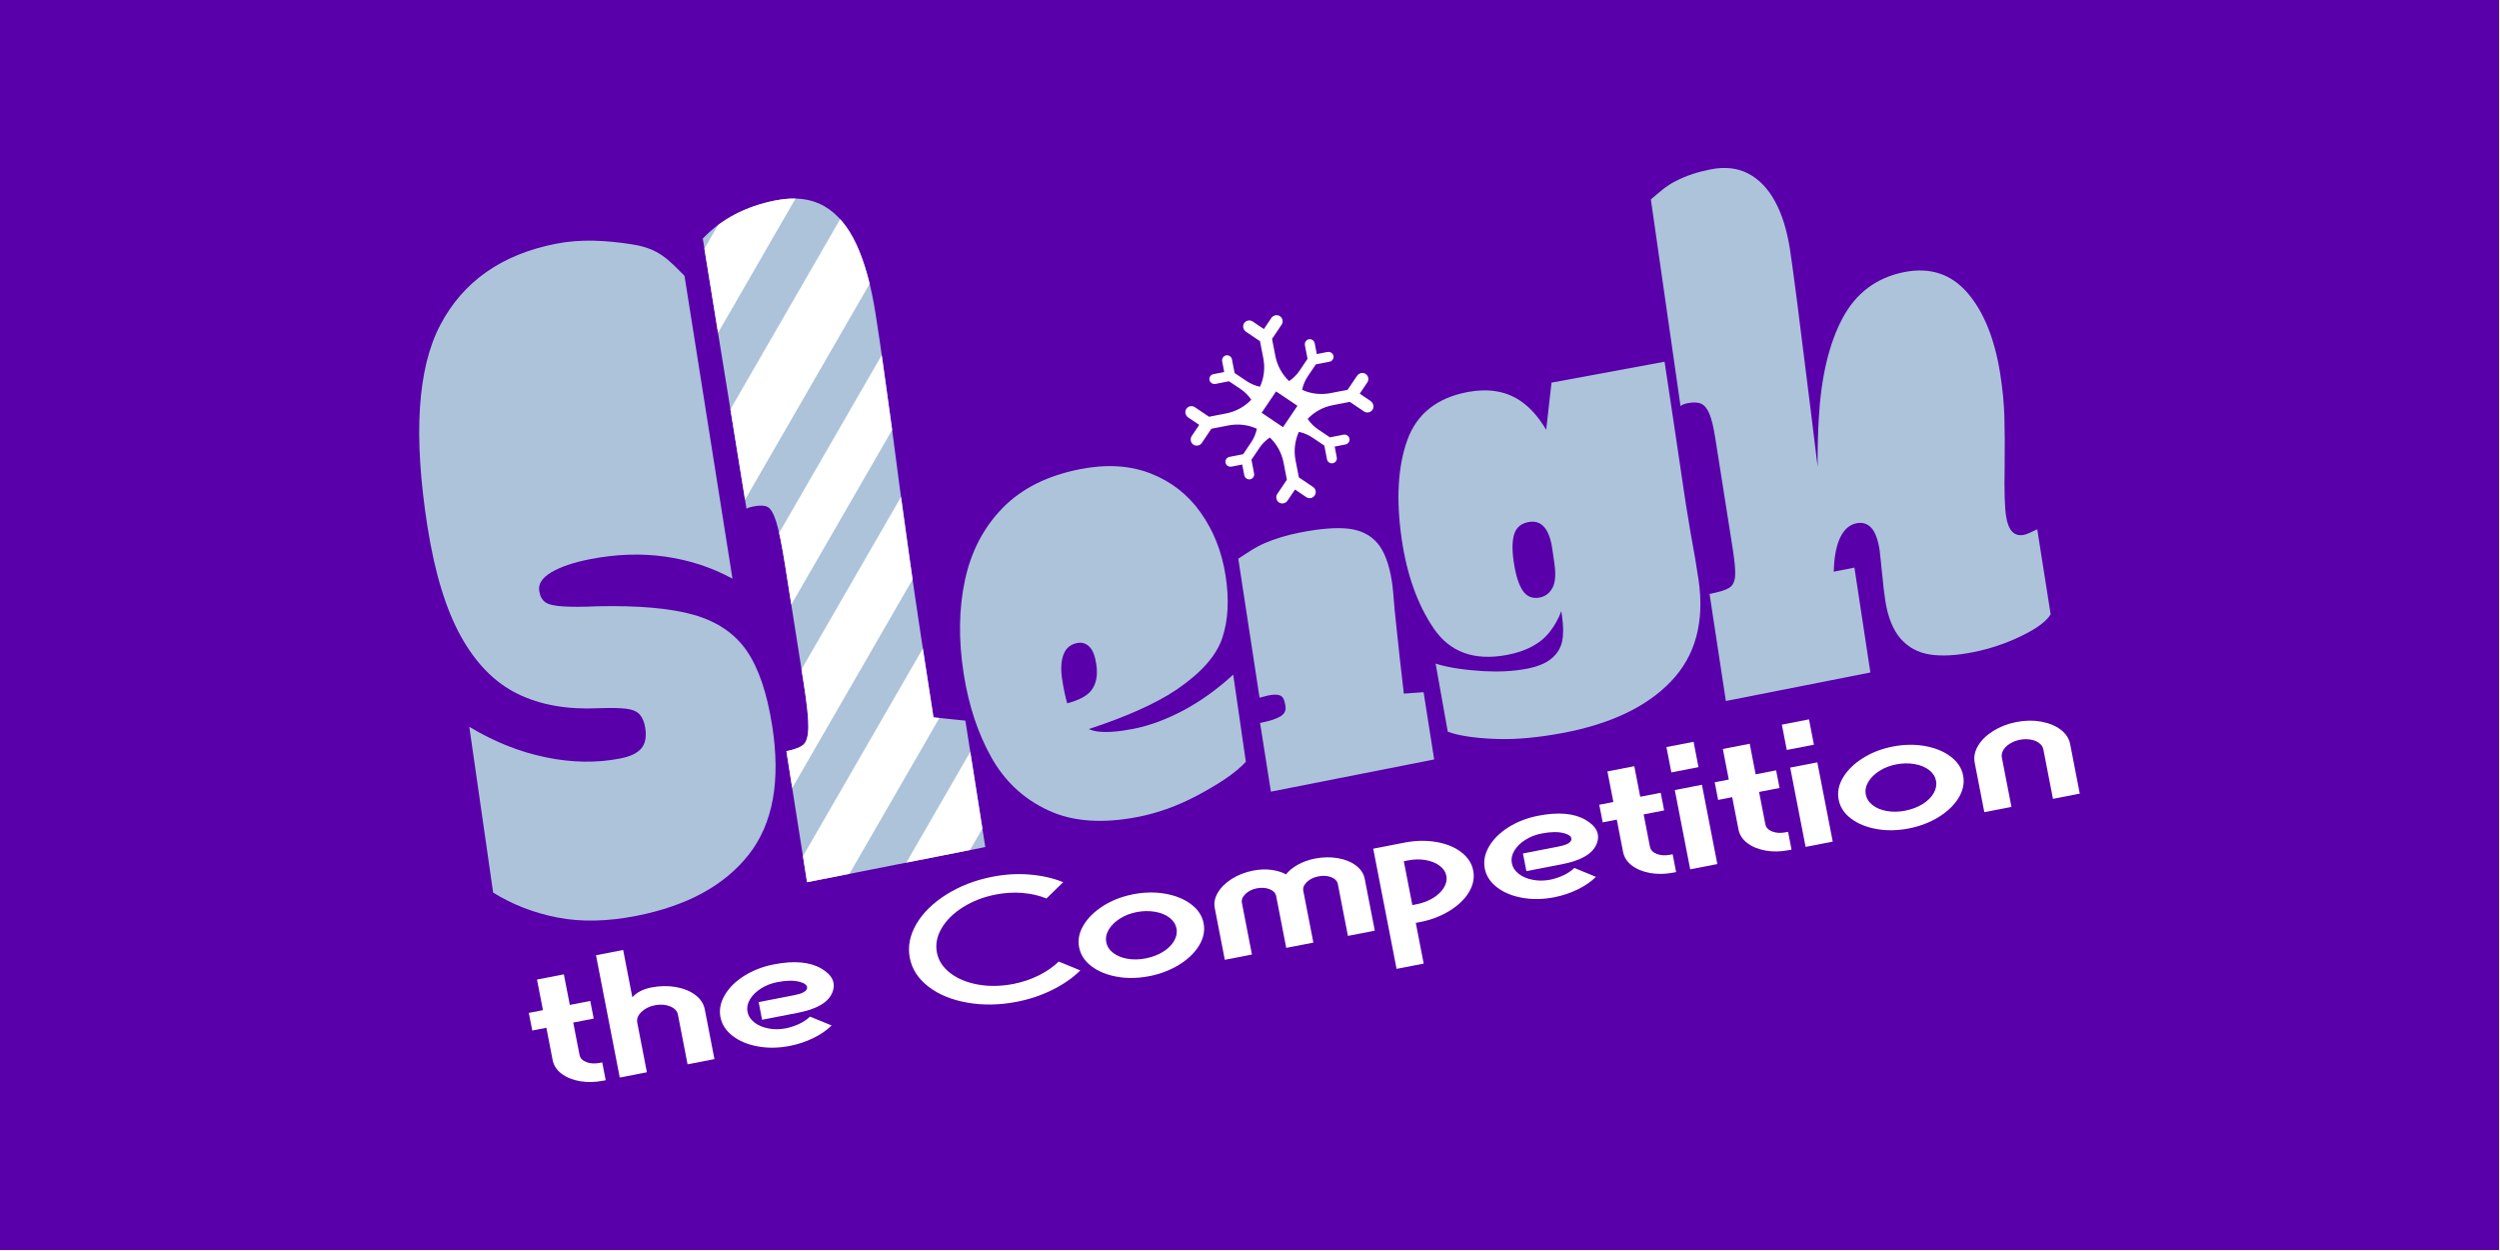
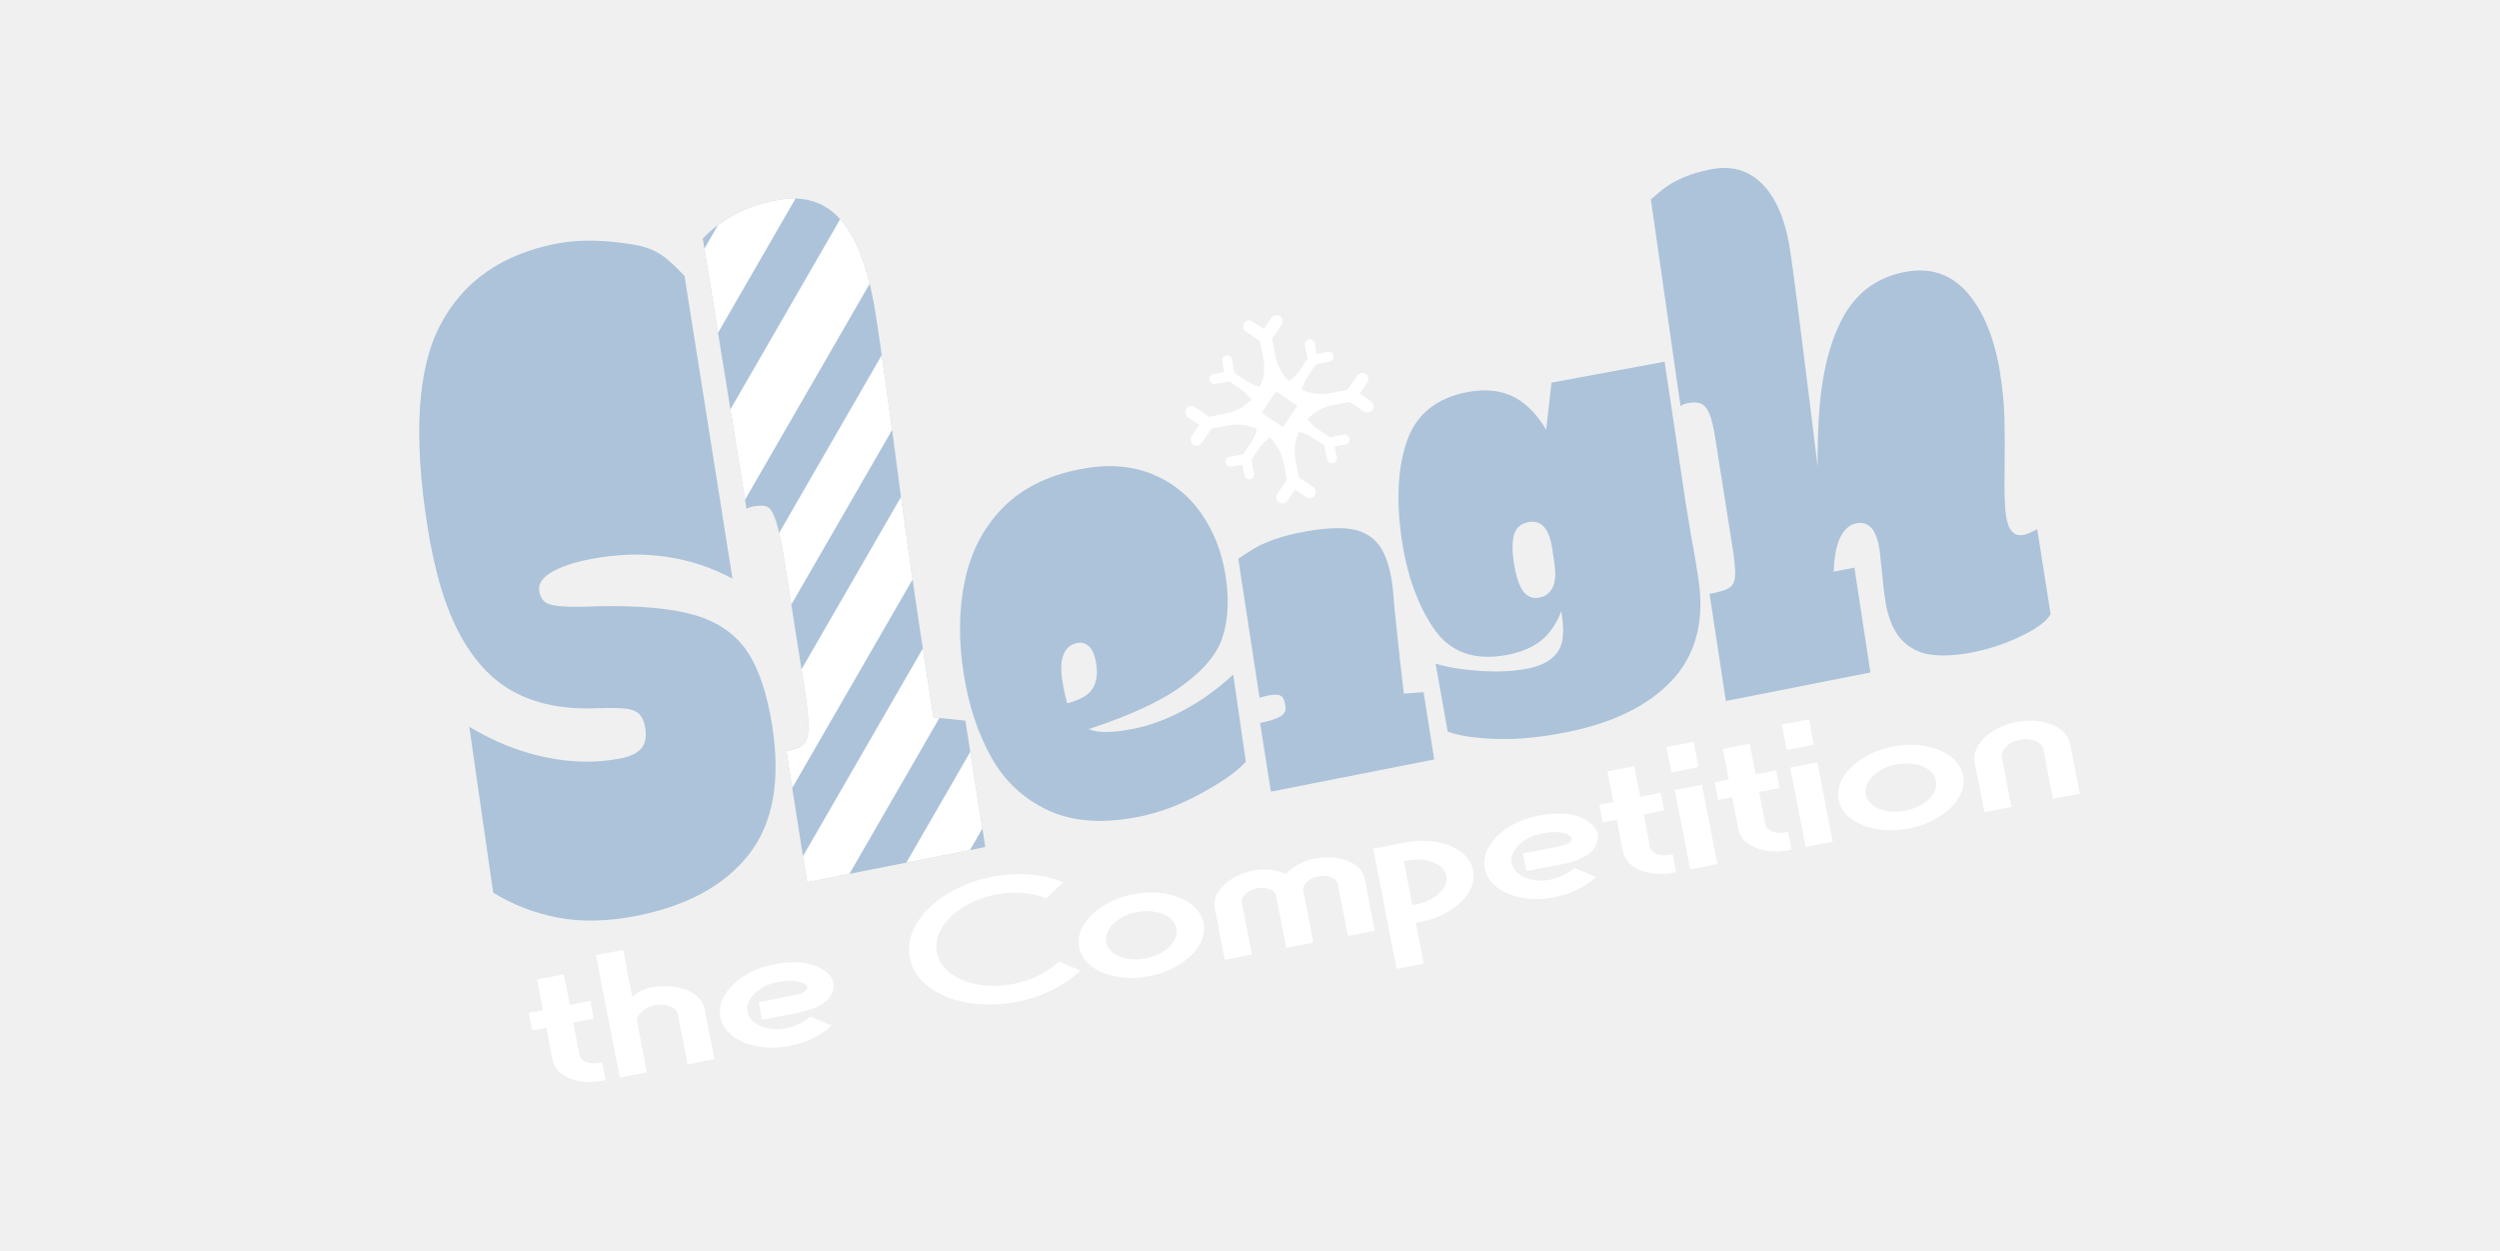
- <svg xmlns="http://www.w3.org/2000/svg" viewBox="0 0 1133.86 566.93">
+ <svg xmlns="http://www.w3.org/2000/svg" id="Layer_1" version="1.1" viewBox="0 0 1133.86 566.93">
  <defs>
    <style>
-       .cls-1 {
+       .st0 {
        fill: #acc3da;
      }

-       .cls-2 {
+       .st1 {
        fill: #fff;
      }

-       .cls-3 {
+       .st2 {
        fill: none;
      }

-       .cls-4 {
-         fill: #5900ab;
-       }
- 
-       .cls-5 {
+       .st3 {
        clip-path: url(#clippath);
      }
    </style>
    <clipPath id="clippath">
-       <path class="cls-3" d="M364.63,337.63c1.35-1.27,2.07-3.86,2.14-7.76.07-3.9-.61-10.45-2.06-19.66l-8.45-53.58c-1.5-9.48-2.85-16.12-4.05-19.92-1.2-3.79-2.51-6.04-3.92-6.78-1.41-.73-3.62-.8-6.63-.2-1.34.26-2.33.6-2.95,1.01l-19.84-122.54c8.44-8.85,19.45-14.62,33.01-17.3,8.7-1.72,16.05-.86,22.03,2.56,5.98,3.42,10.86,9.23,14.65,17.39,3.79,8.17,6.7,18.68,8.72,31.51,1.23,7.81,2.44,16.07,3.64,24.75,1.2,8.69,2.46,17.79,3.79,27.31,2.14,16.84,4.79,36.39,7.95,58.64,3.16,22.25,6.79,46.35,10.88,72.3l14.47,1.47,9.04,57.34-80.87,15.95-9.37-59.44c3.85-.76,6.45-1.77,7.81-3.05Z" />
+       <path class="st2" d="M364.63,337.63c1.35-1.27,2.07-3.86,2.14-7.76.07-3.9-.61-10.45-2.06-19.66l-8.45-53.58c-1.5-9.48-2.85-16.12-4.05-19.92-1.2-3.79-2.51-6.04-3.92-6.78-1.41-.73-3.62-.8-6.63-.2-1.34.26-2.33.6-2.95,1.01l-19.84-122.54c8.44-8.85,19.45-14.62,33.01-17.3,8.7-1.72,16.05-.86,22.03,2.56,5.98,3.42,10.86,9.23,14.65,17.39,3.79,8.17,6.7,18.68,8.72,31.51,1.23,7.81,2.44,16.07,3.64,24.75,1.2,8.69,2.46,17.79,3.79,27.31,2.14,16.84,4.79,36.39,7.95,58.64s6.79,46.35,10.88,72.3l14.47,1.47,9.04,57.34-80.87,15.95-9.37-59.44c3.85-.76,6.45-1.77,7.81-3.05h0Z" />
    </clipPath>
  </defs>
-   <g id="Layer_3" data-name="Layer 3">
-     <rect class="cls-4" width="1133.86" height="566.93" />
-   </g>
-   <g id="Layer_1" data-name="Layer 1">
+   <g id="Layer_11" data-name="Layer_1">
    <g>
-       <path class="cls-1" d="M252.98,416.15c-10.69-2.09-20.44-5.86-29.23-11.32l-10.82-75.2c11.25,6.77,22.81,11.39,34.68,13.84,11.87,2.46,23.16,2.63,33.87.52,4.52-.89,7.69-2.41,9.51-4.57,1.82-2.16,2.41-5.27,1.76-9.34-.41-2.61-1.25-4.62-2.5-6.03-1.26-1.4-3.3-2.27-6.11-2.62-2.82-.34-6.97-.42-12.47-.24-14.22.71-26.47-1.45-36.75-6.47-10.29-5.01-18.86-13.66-25.71-25.95-6.86-12.28-11.94-28.9-15.24-49.83-6.51-41.28-4.59-71.78,5.77-91.51,10.35-19.73,27.84-32.02,52.45-36.87,11.38-2.24,22.88-1.59,34.88.31,11.92,1.89,16.22,6.9,23.51,14.25l21.76,137.34c-9.26-5.07-19.36-8.39-30.32-9.98-10.96-1.58-22.46-1.19-34.51,1.18-7.37,1.45-13.14,3.42-17.33,5.89-4.19,2.47-6.03,5.31-5.52,8.5.37,2.33,1.28,4.02,2.74,5.08,1.46,1.06,4.28,1.7,8.46,1.93,4.18.23,9.26.19,15.26-.09,18.75-.4,33.37.91,43.87,3.94,10.49,3.04,18.42,8.44,23.79,16.22,5.37,7.78,9.22,19.09,11.56,33.91,3.94,25.01.41,44.51-10.58,58.52-11,14.01-27.97,23.27-50.9,27.8-13.23,2.61-25.18,2.86-35.87.78Z" />
-       <path class="cls-1" d="M364.63,337.63c1.35-1.27,2.07-3.86,2.14-7.76.07-3.9-.61-10.45-2.06-19.66l-8.45-53.58c-1.5-9.48-2.85-16.12-4.05-19.92-1.2-3.79-2.51-6.04-3.92-6.78-1.41-.73-3.62-.8-6.63-.2-1.34.26-2.33.6-2.95,1.01l-19.84-122.54c8.44-8.85,19.45-14.62,33.01-17.3,8.7-1.72,16.05-.86,22.03,2.56,5.98,3.42,10.86,9.23,14.65,17.39,3.79,8.17,6.7,18.68,8.72,31.51,1.23,7.81,2.44,16.07,3.64,24.75,1.2,8.69,2.46,17.79,3.79,27.31,2.14,16.84,4.79,36.39,7.95,58.64,3.16,22.25,6.79,46.35,10.88,72.3l14.47,1.47,9.04,57.34-80.87,15.95-9.37-59.44c3.85-.76,6.45-1.77,7.81-3.05Z" />
-       <path class="cls-1" d="M514.46,330.52c-6.69,1.32-12.09,1.76-16.24,1.28-1.56-.19-2.96-.59-4.18-1.14,17.36-5.72,30.64-11.69,39.88-17.94,11.08-7.54,17.96-15.29,20.66-23.36,2.7-8.06,3.19-17.57,1.47-28.44-1.69-10.71-5.43-20.18-11.21-28.36-5.78-8.19-13.36-14.14-22.73-17.81-9.4-3.67-20.11-4.32-32.17-1.94-14.71,2.9-26.42,8.76-35.02,17.57-8.63,8.85-14.33,19.76-17.1,32.77-2.8,12.97-2.97,27.19-.55,42.56,2.27,14.4,6.48,27.04,12.58,37.88,6.1,10.84,14.68,18.81,25.78,23.94,11.07,5.18,24.76,6.12,40.98,2.92,8.87-1.75,17.68-4.95,26.45-9.57,8.77-4.66,17.36-9.99,22.21-15.38l-5.73-39.52c-7.25,6.66-14.77,12.03-22.57,16.2-7.81,4.13-15.32,6.91-22.51,8.33ZM482.51,296.92c1.11-2.89,3.14-4.68,6.17-5.27,2.18-.43,4.02.13,5.56,1.62,1.54,1.5,2.57,4.09,3.15,7.83.79,5.03.06,9.06-2.24,12.03-1.95,2.52-5.58,4.45-10.93,5.84-.85-2.89-1.6-6.42-2.26-10.64-.74-4.66-.55-8.46.55-11.4Z" />
+       <path class="st0" d="M252.98,416.15c-10.69-2.09-20.44-5.86-29.23-11.32l-10.82-75.2c11.25,6.77,22.81,11.39,34.68,13.84,11.87,2.46,23.16,2.63,33.87.52,4.52-.89,7.69-2.41,9.51-4.57s2.41-5.27,1.76-9.34c-.41-2.61-1.25-4.62-2.5-6.03-1.26-1.4-3.3-2.27-6.11-2.62-2.82-.34-6.97-.42-12.47-.24-14.22.71-26.47-1.45-36.75-6.47-10.29-5.01-18.86-13.66-25.71-25.95-6.86-12.28-11.94-28.9-15.24-49.83-6.51-41.28-4.59-71.78,5.77-91.51,10.35-19.73,27.84-32.02,52.45-36.87,11.38-2.24,22.88-1.59,34.88.31,11.92,1.89,16.22,6.9,23.51,14.25l21.76,137.34c-9.26-5.07-19.36-8.39-30.32-9.98-10.96-1.58-22.46-1.19-34.51,1.18-7.37,1.45-13.14,3.42-17.33,5.89s-6.03,5.31-5.52,8.5c.37,2.33,1.28,4.02,2.74,5.08s4.28,1.7,8.46,1.93c4.18.23,9.26.19,15.26-.09,18.75-.4,33.37.91,43.87,3.94,10.49,3.04,18.42,8.44,23.79,16.22s9.22,19.09,11.56,33.91c3.94,25.01.41,44.51-10.58,58.52-11,14.01-27.97,23.27-50.9,27.8-13.23,2.61-25.18,2.86-35.87.78h-.01Z" />
+       <path class="st0" d="M364.63,337.63c1.35-1.27,2.07-3.86,2.14-7.76.07-3.9-.61-10.45-2.06-19.66l-8.45-53.58c-1.5-9.48-2.85-16.12-4.05-19.92-1.2-3.79-2.51-6.04-3.92-6.78-1.41-.73-3.62-.8-6.63-.2-1.34.26-2.33.6-2.95,1.01l-19.84-122.54c8.44-8.85,19.45-14.62,33.01-17.3,8.7-1.72,16.05-.86,22.03,2.56s10.86,9.23,14.65,17.39c3.79,8.17,6.7,18.68,8.72,31.51,1.23,7.81,2.44,16.07,3.64,24.75,1.2,8.69,2.46,17.79,3.79,27.31,2.14,16.84,4.79,36.39,7.95,58.64s6.79,46.35,10.88,72.3l14.47,1.47,9.04,57.34-80.87,15.95-9.37-59.44c3.85-.76,6.45-1.77,7.81-3.05h0Z" />
+       <path class="st0" d="M514.46,330.52c-6.69,1.32-12.09,1.76-16.24,1.28-1.56-.19-2.96-.59-4.18-1.14,17.36-5.72,30.64-11.69,39.88-17.94,11.08-7.54,17.96-15.29,20.66-23.36,2.7-8.06,3.19-17.57,1.47-28.44-1.69-10.71-5.43-20.18-11.21-28.36-5.78-8.19-13.36-14.14-22.73-17.81-9.4-3.67-20.11-4.32-32.17-1.94-14.71,2.9-26.42,8.76-35.02,17.57-8.63,8.85-14.33,19.76-17.1,32.77-2.8,12.97-2.97,27.19-.55,42.56,2.27,14.4,6.48,27.04,12.58,37.88,6.1,10.84,14.68,18.81,25.78,23.94,11.07,5.18,24.76,6.12,40.98,2.92,8.87-1.75,17.68-4.95,26.45-9.57,8.77-4.66,17.36-9.99,22.21-15.38l-5.73-39.52c-7.25,6.66-14.77,12.03-22.57,16.2-7.81,4.13-15.32,6.91-22.51,8.33h0ZM482.51,296.92c1.11-2.89,3.14-4.68,6.17-5.27,2.18-.43,4.02.13,5.56,1.62,1.54,1.5,2.57,4.09,3.15,7.83.79,5.03.06,9.06-2.24,12.03-1.95,2.52-5.58,4.45-10.93,5.84-.85-2.89-1.6-6.42-2.26-10.64-.74-4.66-.55-8.46.55-11.4h0Z" />
      <g>
-         <path class="cls-2" d="M239.95,459.39l27.87-5.42,1.55,8-27.87,5.42-1.56-8ZM255.84,441.91l7.1,36.52c.29,1.48,1.31,2.57,3.08,3.26,1.76.7,3.77.83,6.02.39l1.21-.23,1.57,8.08-1.21.23c-3.7.72-7.22.79-10.54.2-3.33-.59-6.09-1.72-8.3-3.4-2.21-1.68-3.54-3.74-4.02-6.17l-7.1-36.52,12.19-2.37Z" />
-         <path class="cls-2" d="M270.43,433.24l12.31-2.39,4.17,21.47c.88-1.05,2.06-1.96,3.54-2.74,1.48-.78,3.18-1.36,5.11-1.73,3.86-.75,7.56-.81,11.11-.19,3.54.63,6.49,1.83,8.84,3.62,2.35,1.79,3.78,3.98,4.28,6.57l4.37,22.5-12.19,2.37-4.37-22.5c-.33-1.69-1.51-2.95-3.55-3.79-2.04-.83-4.35-1-6.92-.5-2.49.49-4.53,1.5-6.11,3.04-1.58,1.54-2.21,3.16-1.88,4.85l4.37,22.5-12.31,2.39-10.78-55.45Z" />
-         <path class="cls-2" d="M344.19,454.5l16.29-3.17c3.46-.67,5.35-1.67,5.68-3,.33-1.32-.81-2.34-3.41-3.04-2.6-.7-5.95-.65-10.05.15-2.82.55-5.32,1.53-7.51,2.94-2.19,1.41-3.83,3.05-4.93,4.91-1.1,1.86-1.47,3.71-1.11,5.56.37,1.9,1.39,3.51,3.07,4.83,1.67,1.32,3.79,2.24,6.36,2.75,2.56.52,5.25.5,8.07-.05,2.24-.49,4.3-1.19,6.17-2.1,1.87-.91,3.43-1.98,4.7-3.21l9.8,4.02c-2.17,2.17-4.93,4.08-8.28,5.72-3.36,1.64-6.92,2.83-10.7,3.56-5.07.99-9.9,1.06-14.48.23-4.59-.83-8.4-2.42-11.44-4.76-3.04-2.34-4.89-5.18-5.53-8.5-.65-3.33,0-6.66,1.94-10,1.94-3.34,4.88-6.25,8.82-8.74,3.94-2.49,8.45-4.23,13.51-5.22,9.09-1.77,16.22-1.15,21.4,1.84,5.17,3,6.85,6.68,5.03,11.06-1.82,4.38-6.99,7.4-15.52,9.06l-16.29,3.17-1.55-8Z" />
-         <path class="cls-2" d="M463.98,404.99c-3.95-.33-7.97-.09-12.07.7-5.63,1.09-10.62,3.01-14.97,5.75s-7.59,5.93-9.72,9.58c-2.13,3.65-2.83,7.32-2.12,11.02.71,3.64,2.73,6.75,6.07,9.3,3.33,2.56,7.53,4.29,12.59,5.2,5.06.91,10.41.81,16.04-.28,4.1-.8,7.94-2.09,11.52-3.88,3.58-1.79,6.59-3.88,9.05-6.28l9.8,4.02c-3.36,3.34-7.55,6.26-12.57,8.77-5.02,2.51-10.43,4.33-16.22,5.46-7.8,1.52-15.27,1.65-22.4.41-7.13-1.25-13.03-3.66-17.69-7.25-4.66-3.59-7.49-7.94-8.49-13.07-1-5.12,0-10.23,2.97-15.33,2.97-5.1,7.53-9.57,13.67-13.43,6.14-3.85,13.11-6.54,20.91-8.05,5.79-1.13,11.47-1.45,17.03-.97,5.56.48,10.56,1.63,15.01,3.45l-7.58,7.39c-3.27-1.34-6.87-2.17-10.82-2.5Z" />
-         <path class="cls-2" d="M506.81,442.99c-4.63-.83-8.48-2.41-11.57-4.74-3.08-2.33-4.95-5.19-5.61-8.57-.66-3.38,0-6.73,1.99-10.05,1.98-3.32,4.96-6.24,8.94-8.77,3.97-2.53,8.54-4.29,13.69-5.29,5.07-.98,9.94-1.05,14.61-.21,4.67.85,8.55,2.45,11.64,4.81,3.09,2.36,4.96,5.2,5.6,8.53.66,3.38,0,6.73-1.99,10.05-1.99,3.32-4.99,6.23-9.01,8.74s-8.57,4.25-13.63,5.24c-5.15,1-10.04,1.09-14.66.26ZM527.66,431.7c2.27-1.4,3.96-3.04,5.05-4.93,1.09-1.88,1.46-3.78,1.09-5.68-.37-1.9-1.42-3.52-3.14-4.86-1.72-1.34-3.92-2.24-6.6-2.7-2.68-.46-5.46-.42-8.36.15-2.82.55-5.34,1.53-7.57,2.95s-3.91,3.08-5.04,4.97c-1.13,1.89-1.52,3.79-1.15,5.69.38,1.95,1.43,3.59,3.14,4.9,1.71,1.31,3.87,2.19,6.46,2.65,2.59.46,5.34.4,8.23-.16,2.97-.58,5.6-1.57,7.88-2.97Z" />
-         <path class="cls-2" d="M552.6,404.78c1.42-2.36,3.54-4.43,6.37-6.21,2.83-1.78,6.05-3.03,9.67-3.73,2.9-.56,5.63-.67,8.2-.32,2.57.35,4.79,1.03,6.66,2.04,1.27-1.62,3.05-3.07,5.35-4.37,2.29-1.29,4.89-2.22,7.79-2.79,3.62-.7,7.09-.76,10.42-.18,3.33.59,6.07,1.71,8.23,3.37,2.16,1.66,3.47,3.68,3.93,6.06l4.56,23.45-12.19,2.37-4.56-23.45c-.28-1.43-1.28-2.48-2.99-3.16-1.72-.68-3.66-.81-5.83-.39s-3.93,1.28-5.26,2.58c-1.33,1.3-1.87,2.64-1.6,4.01l4.56,23.45-12.31,2.39-4.56-23.45c-.28-1.43-1.28-2.48-2.99-3.16-1.72-.68-3.66-.81-5.83-.39-2.09.41-3.8,1.26-5.14,2.56-1.33,1.3-1.87,2.64-1.6,4.01l4.56,23.45-12.31,2.39-4.56-23.45c-.46-2.38.02-4.74,1.44-7.1Z" />
-         <path class="cls-2" d="M633.66,439.42l-10.59-54.5,12.31-2.39,10.59,54.5-12.31,2.39ZM634.65,411.69l8.08-1.57c2.81-.55,5.3-1.48,7.47-2.81,2.16-1.32,3.8-2.89,4.91-4.7,1.11-1.8,1.49-3.61,1.14-5.4-.35-1.79-1.38-3.32-3.08-4.58-1.71-1.26-3.81-2.11-6.32-2.55-2.51-.45-5.17-.39-7.98.15l-8.21,1.59-1.57-8.08,8.21-1.59c4.99-.97,9.77-1.06,14.35-.28,4.58.78,8.36,2.32,11.35,4.62,2.99,2.3,4.81,5.08,5.44,8.36.64,3.28,0,6.52-1.92,9.75-1.92,3.22-4.86,6.05-8.81,8.49-3.95,2.44-8.42,4.14-13.41,5.11l-8.08,1.57-1.57-8.08Z" />
-         <path class="cls-2" d="M690.98,387.09l16.29-3.17c3.46-.67,5.35-1.67,5.68-3,.33-1.32-.81-2.34-3.41-3.04-2.6-.7-5.95-.65-10.05.15-2.82.55-5.32,1.53-7.5,2.94-2.19,1.41-3.83,3.05-4.93,4.91-1.1,1.86-1.47,3.71-1.11,5.56.37,1.9,1.39,3.51,3.07,4.83,1.67,1.32,3.79,2.24,6.36,2.75,2.56.52,5.25.5,8.07-.05,2.24-.49,4.3-1.19,6.17-2.1,1.87-.91,3.43-1.98,4.7-3.21l9.8,4.02c-2.17,2.17-4.93,4.08-8.28,5.72-3.36,1.64-6.92,2.82-10.7,3.56-5.07.98-9.9,1.06-14.48.23-4.59-.83-8.4-2.42-11.44-4.76-3.04-2.34-4.89-5.17-5.54-8.5-.65-3.33,0-6.66,1.94-10,1.94-3.34,4.88-6.25,8.82-8.74,3.94-2.49,8.44-4.23,13.51-5.22,9.09-1.77,16.22-1.15,21.4,1.84,5.17,3,6.85,6.68,5.03,11.07-1.82,4.38-6.99,7.4-15.52,9.06l-16.29,3.17-1.56-8Z" />
-         <path class="cls-2" d="M725.63,364.98l27.88-5.42,1.55,8-27.87,5.42-1.56-8ZM741.52,347.5l7.1,36.52c.29,1.48,1.31,2.57,3.08,3.26,1.76.7,3.77.83,6.02.39l1.21-.23,1.57,8.08-1.21.24c-3.7.72-7.22.79-10.54.2-3.33-.59-6.09-1.72-8.3-3.4-2.21-1.68-3.54-3.74-4.02-6.17l-7.1-36.52,12.19-2.37Z" />
-         <path class="cls-2" d="M768.42,336.44l2.23,11.49-12.31,2.39-2.23-11.49,12.31-2.39ZM772.21,355.93l6.99,35.96-12.31,2.39-6.99-35.96,12.31-2.39Z" />
-         <path class="cls-2" d="M778,354.8l27.87-5.42,1.56,8-27.87,5.42-1.55-8ZM793.89,337.32l7.1,36.52c.29,1.48,1.31,2.57,3.08,3.27,1.76.7,3.77.83,6.02.39l1.21-.23,1.57,8.08-1.21.23c-3.7.72-7.22.79-10.54.2-3.33-.59-6.09-1.72-8.3-3.4-2.21-1.68-3.54-3.74-4.02-6.17l-7.1-36.52,12.19-2.37Z" />
-         <path class="cls-2" d="M820.79,326.26l2.23,11.49-12.31,2.39-2.23-11.49,12.31-2.39ZM824.57,345.75l6.99,35.96-12.31,2.39-6.99-35.96,12.31-2.39Z" />
-         <path class="cls-2" d="M851.43,376c-4.63-.83-8.48-2.41-11.57-4.74-3.08-2.33-4.95-5.19-5.61-8.57-.66-3.38,0-6.73,1.99-10.05,1.98-3.32,4.96-6.24,8.94-8.77,3.97-2.52,8.54-4.29,13.69-5.29,5.07-.99,9.94-1.05,14.61-.21,4.67.85,8.55,2.45,11.64,4.81,3.09,2.36,4.96,5.2,5.6,8.53.66,3.38,0,6.73-1.99,10.05-1.99,3.32-4.99,6.23-9.01,8.74-4.02,2.51-8.57,4.25-13.63,5.24-5.15,1-10.04,1.09-14.66.26ZM872.28,364.71c2.27-1.4,3.96-3.04,5.05-4.93,1.09-1.88,1.46-3.78,1.09-5.68-.37-1.9-1.42-3.52-3.14-4.86-1.72-1.34-3.92-2.24-6.6-2.7-2.68-.47-5.46-.42-8.36.15-2.82.55-5.34,1.53-7.57,2.95-2.23,1.42-3.91,3.08-5.04,4.97-1.13,1.89-1.52,3.79-1.15,5.69.38,1.95,1.43,3.59,3.14,4.9,1.71,1.31,3.87,2.2,6.46,2.65,2.59.46,5.34.4,8.23-.16,2.97-.58,5.6-1.57,7.88-2.97Z" />
-         <path class="cls-2" d="M931.48,362.29l-4.36-22.42c-.22-1.11-.84-2.06-1.87-2.84-1.03-.79-2.32-1.32-3.88-1.59-1.56-.27-3.18-.25-4.87.08-1.69.33-3.2.91-4.54,1.75-1.34.83-2.34,1.81-3,2.93s-.88,2.23-.67,3.34l4.36,22.42-12.31,2.39-4.36-22.42c-.5-2.59,0-5.15,1.51-7.69,1.51-2.54,3.81-4.78,6.89-6.72,3.09-1.94,6.6-3.3,10.54-4.06,3.94-.77,7.69-.82,11.24-.17,3.55.65,6.5,1.87,8.85,3.66s3.78,3.98,4.28,6.57l4.36,22.42-12.19,2.37Z" />
+         <path class="st1" d="M239.95,459.39l27.87-5.42,1.55,8-27.87,5.42-1.56-8h0ZM255.84,441.91l7.1,36.52c.29,1.48,1.31,2.57,3.08,3.26,1.76.7,3.77.83,6.02.39l1.21-.23,1.57,8.08-1.21.23c-3.7.72-7.22.79-10.54.2-3.33-.59-6.09-1.72-8.3-3.4s-3.54-3.74-4.02-6.17l-7.1-36.52,12.19-2.37h0Z" />
+         <path class="st1" d="M270.43,433.24l12.31-2.39,4.17,21.47c.88-1.05,2.06-1.96,3.54-2.74s3.18-1.36,5.11-1.73c3.86-.75,7.56-.81,11.11-.19,3.54.63,6.49,1.83,8.84,3.62s3.78,3.98,4.28,6.57l4.37,22.5-12.19,2.37-4.37-22.5c-.33-1.69-1.51-2.95-3.55-3.79-2.04-.83-4.35-1-6.92-.5-2.49.49-4.53,1.5-6.11,3.04s-2.21,3.16-1.88,4.85l4.37,22.5-12.31,2.39-10.78-55.45v-.02Z" />
+         <path class="st1" d="M344.19,454.5l16.29-3.17c3.46-.67,5.35-1.67,5.68-3,.33-1.32-.81-2.34-3.41-3.04s-5.95-.65-10.05.15c-2.82.55-5.32,1.53-7.51,2.94s-3.83,3.05-4.93,4.91c-1.1,1.86-1.47,3.71-1.11,5.56.37,1.9,1.39,3.51,3.07,4.83,1.67,1.32,3.79,2.24,6.36,2.75,2.56.52,5.25.5,8.07-.05,2.24-.49,4.3-1.19,6.17-2.1,1.87-.91,3.43-1.98,4.7-3.21l9.8,4.02c-2.17,2.17-4.93,4.08-8.28,5.72-3.36,1.64-6.92,2.83-10.7,3.56-5.07.99-9.9,1.06-14.48.23-4.59-.83-8.4-2.42-11.44-4.76s-4.89-5.18-5.53-8.5c-.65-3.33,0-6.66,1.94-10s4.88-6.25,8.82-8.74,8.45-4.23,13.51-5.22c9.09-1.77,16.22-1.15,21.4,1.84,5.17,3,6.85,6.68,5.03,11.06s-6.99,7.4-15.52,9.06l-16.29,3.17-1.55-8h-.04Z" />
+         <path class="st1" d="M463.98,404.99c-3.95-.33-7.97-.09-12.07.7-5.63,1.09-10.62,3.01-14.97,5.75s-7.59,5.93-9.72,9.58-2.83,7.32-2.12,11.02c.71,3.64,2.73,6.75,6.07,9.3,3.33,2.56,7.53,4.29,12.59,5.2s10.41.81,16.04-.28c4.1-.8,7.94-2.09,11.52-3.88s6.59-3.88,9.05-6.28l9.8,4.02c-3.36,3.34-7.55,6.26-12.57,8.77-5.02,2.51-10.43,4.33-16.22,5.46-7.8,1.52-15.27,1.65-22.4.41-7.13-1.25-13.03-3.66-17.69-7.25s-7.49-7.94-8.49-13.07c-1-5.12,0-10.23,2.97-15.33,2.97-5.1,7.53-9.57,13.67-13.43,6.14-3.85,13.11-6.54,20.91-8.05,5.79-1.13,11.47-1.45,17.03-.97s10.56,1.63,15.01,3.45l-7.58,7.39c-3.27-1.34-6.87-2.17-10.82-2.5h-.01Z" />
+         <path class="st1" d="M506.81,442.99c-4.63-.83-8.48-2.41-11.57-4.74-3.08-2.33-4.95-5.19-5.61-8.57-.66-3.38,0-6.73,1.99-10.05,1.98-3.32,4.96-6.24,8.94-8.77,3.97-2.53,8.54-4.29,13.69-5.29,5.07-.98,9.94-1.05,14.61-.21,4.67.85,8.55,2.45,11.64,4.81s4.96,5.2,5.6,8.53c.66,3.38,0,6.73-1.99,10.05-1.99,3.32-4.99,6.23-9.01,8.74s-8.57,4.25-13.63,5.24c-5.15,1-10.04,1.09-14.66.26h0ZM527.66,431.7c2.27-1.4,3.96-3.04,5.05-4.93,1.09-1.88,1.46-3.78,1.09-5.68s-1.42-3.52-3.14-4.86c-1.72-1.34-3.92-2.24-6.6-2.7-2.68-.46-5.46-.42-8.36.15-2.82.55-5.34,1.53-7.57,2.95s-3.91,3.08-5.04,4.97-1.52,3.79-1.15,5.69c.38,1.95,1.43,3.59,3.14,4.9,1.71,1.31,3.87,2.19,6.46,2.65s5.34.4,8.23-.16c2.97-.58,5.6-1.57,7.88-2.97h0Z" />
+         <path class="st1" d="M552.6,404.78c1.42-2.36,3.54-4.43,6.37-6.21s6.05-3.03,9.67-3.73c2.9-.56,5.63-.67,8.2-.32s4.79,1.03,6.66,2.04c1.27-1.62,3.05-3.07,5.35-4.37,2.29-1.29,4.89-2.22,7.79-2.79,3.62-.7,7.09-.76,10.42-.18,3.33.59,6.07,1.71,8.23,3.37s3.47,3.68,3.93,6.06l4.56,23.45-12.19,2.37-4.56-23.45c-.28-1.43-1.28-2.48-2.99-3.16-1.72-.68-3.66-.81-5.83-.39s-3.93,1.28-5.26,2.58-1.87,2.64-1.6,4.01l4.56,23.45-12.31,2.39-4.56-23.45c-.28-1.43-1.28-2.48-2.99-3.16-1.72-.68-3.66-.81-5.83-.39-2.09.41-3.8,1.26-5.14,2.56-1.33,1.3-1.87,2.64-1.6,4.01l4.56,23.45-12.31,2.39-4.56-23.45c-.46-2.38.02-4.74,1.44-7.1v.02Z" />
+         <path class="st1" d="M633.66,439.42l-10.59-54.5,12.31-2.39,10.59,54.5-12.31,2.39ZM634.65,411.69l8.08-1.57c2.81-.55,5.3-1.48,7.47-2.81,2.16-1.32,3.8-2.89,4.91-4.7,1.11-1.8,1.49-3.61,1.14-5.4s-1.38-3.32-3.08-4.58c-1.71-1.26-3.81-2.11-6.32-2.55-2.51-.45-5.17-.39-7.98.15l-8.21,1.59-1.57-8.08,8.21-1.59c4.99-.97,9.77-1.06,14.35-.28,4.58.78,8.36,2.32,11.35,4.62s4.81,5.08,5.44,8.36c.64,3.28,0,6.52-1.92,9.75-1.92,3.22-4.86,6.05-8.81,8.49s-8.42,4.14-13.41,5.11l-8.08,1.57-1.57-8.08h0Z" />
+         <path class="st1" d="M690.98,387.09l16.29-3.17c3.46-.67,5.35-1.67,5.68-3,.33-1.32-.81-2.34-3.41-3.04s-5.95-.65-10.05.15c-2.82.55-5.32,1.53-7.5,2.94-2.19,1.41-3.83,3.05-4.93,4.91-1.1,1.86-1.47,3.71-1.11,5.56.37,1.9,1.39,3.51,3.07,4.83,1.67,1.32,3.79,2.24,6.36,2.75,2.56.52,5.25.5,8.07-.05,2.24-.49,4.3-1.19,6.17-2.1s3.43-1.98,4.7-3.21l9.8,4.02c-2.17,2.17-4.93,4.08-8.28,5.72-3.36,1.64-6.92,2.82-10.7,3.56-5.07.98-9.9,1.06-14.48.23-4.59-.83-8.4-2.42-11.44-4.76s-4.89-5.17-5.54-8.5c-.65-3.33,0-6.66,1.94-10s4.88-6.25,8.82-8.74,8.44-4.23,13.51-5.22c9.09-1.77,16.22-1.15,21.4,1.84,5.17,3,6.85,6.68,5.03,11.07-1.82,4.38-6.99,7.4-15.52,9.06l-16.29,3.17-1.56-8-.03-.02Z" />
+         <path class="st1" d="M725.63,364.98l27.88-5.42,1.55,8-27.87,5.42-1.56-8ZM741.52,347.5l7.1,36.52c.29,1.48,1.31,2.57,3.08,3.26,1.76.7,3.77.83,6.02.39l1.21-.23,1.57,8.08-1.21.24c-3.7.72-7.22.79-10.54.2-3.33-.59-6.09-1.72-8.3-3.4-2.21-1.68-3.54-3.74-4.02-6.17l-7.1-36.52,12.19-2.37h0Z" />
+         <path class="st1" d="M768.42,336.44l2.23,11.49-12.31,2.39-2.23-11.49,12.31-2.39ZM772.21,355.93l6.99,35.96-12.31,2.39-6.99-35.96,12.31-2.39Z" />
+         <path class="st1" d="M778,354.8l27.87-5.42,1.56,8-27.87,5.42-1.55-8h-.01ZM793.89,337.32l7.1,36.52c.29,1.48,1.31,2.57,3.08,3.27,1.76.7,3.77.83,6.02.39l1.21-.23,1.57,8.08-1.21.23c-3.7.72-7.22.79-10.54.2-3.33-.59-6.09-1.72-8.3-3.4-2.21-1.68-3.54-3.74-4.02-6.17l-7.1-36.52,12.19-2.37h0Z" />
+         <path class="st1" d="M820.79,326.26l2.23,11.49-12.31,2.39-2.23-11.49,12.31-2.39ZM824.57,345.75l6.99,35.96-12.31,2.39-6.99-35.96,12.31-2.39Z" />
+         <path class="st1" d="M851.43,376c-4.63-.83-8.48-2.41-11.57-4.74-3.08-2.33-4.95-5.19-5.61-8.57s0-6.73,1.99-10.05c1.98-3.32,4.96-6.24,8.94-8.77,3.97-2.52,8.54-4.29,13.69-5.29,5.07-.99,9.94-1.05,14.61-.21,4.67.85,8.55,2.45,11.64,4.81s4.96,5.2,5.6,8.53c.66,3.38,0,6.73-1.99,10.05-1.99,3.32-4.99,6.23-9.01,8.74-4.02,2.51-8.57,4.25-13.63,5.24-5.15,1-10.04,1.09-14.66.26ZM872.28,364.71c2.27-1.4,3.96-3.04,5.05-4.93,1.09-1.88,1.46-3.78,1.09-5.68s-1.42-3.52-3.14-4.86c-1.72-1.34-3.92-2.24-6.6-2.7-2.68-.47-5.46-.42-8.36.15-2.82.55-5.34,1.53-7.57,2.95s-3.91,3.08-5.04,4.97-1.52,3.79-1.15,5.69c.38,1.95,1.43,3.59,3.14,4.9s3.87,2.2,6.46,2.65c2.59.46,5.34.4,8.23-.16,2.97-.58,5.6-1.57,7.88-2.97h0Z" />
+         <path class="st1" d="M931.48,362.29l-4.36-22.42c-.22-1.11-.84-2.06-1.87-2.84-1.03-.79-2.32-1.32-3.88-1.59s-3.18-.25-4.87.08-3.2.91-4.54,1.75c-1.34.83-2.34,1.81-3,2.93s-.88,2.23-.67,3.34l4.36,22.42-12.31,2.39-4.36-22.42c-.5-2.59,0-5.15,1.51-7.69s3.81-4.78,6.89-6.72c3.09-1.94,6.6-3.3,10.54-4.06,3.94-.77,7.69-.82,11.24-.17s6.5,1.87,8.85,3.66,3.78,3.98,4.28,6.57l4.36,22.42-12.19,2.37.02-.02Z" />
      </g>
-       <path class="cls-1" d="M580.86,324.98c1.89-1.13,2.69-2.64,2.39-4.54l-.17-1.1c-.32-2.04-1.04-3.34-2.16-3.87-1.12-.53-2.94-.55-5.45-.06l-3.98,1.01-9.65-63.03c4.7-3.04,7.6-5.19,12.3-7.18,4.69-1.98,9.89-3.54,15.58-4.66,9.21-1.82,16.58-2.4,22.12-1.76,5.54.64,9.89,2.8,13.06,6.47,3.17,3.67,5.38,9.46,6.62,17.36.39,2.49.81,6.78,1.25,12.87,1.63,15.82,3.03,28.52,4.19,38.09l8.96-.64,4.81,30.5-74.09,14.61-4.91-31.16c4.18-.82,7.23-1.8,9.12-2.93Z" />
-       <path class="cls-1" d="M764.85,228.2c-2.3-15.88-9.59-64.15-9.59-64.15l-51.3,9.49-2.42,21.38c-3.61-6.06-7.66-10.52-12.18-13.44-6.45-4.14-14.19-5.39-23.27-3.71-14.07,2.61-23.27,9.91-27.58,21.88-4.27,11.99-5.12,26.9-2.54,44.74,2.37,16.35,7.23,29.89,14.57,40.66,7.31,10.75,18.34,14.75,33.11,12.01,8.89-1.65,15.45-5.19,19.63-10.63,2.13-2.76,3.86-5.83,5.12-9.23l.35,2.39c.66,4.54.66,8.36,0,11.42-.69,3.07-2.33,5.67-4.94,7.78-2.64,2.14-6.39,3.64-11.23,4.54-6.04,1.12-12.55,1.45-19.49,1.06-6.95-.43-15.38-1.33-21.72-3.43l5.52,30.91c6.17,2.25,15.19,3.12,23.4,3.31,8.18.2,17.66-.69,28.42-2.68,21.95-4.07,38.47-11.92,49.52-23.52,11.08-11.6,15.22-26.93,12.45-45.99-.84-5.77-2.02-12.83-3.6-21.24l-2.23-13.57ZM704.43,266.56c-1.3,2.47-3.26,3.97-5.94,4.47-3.19.59-5.72-.46-7.57-3.13-1.85-2.7-3.24-7.13-4.14-13.34-.77-5.29-.65-9.42.28-12.41.97-2.96,3.11-4.75,6.46-5.37,5.85-1.08,9.46,2.97,10.8,12.2l.96,6.59c.7,4.85.42,8.5-.84,11Z" />
-       <path class="cls-1" d="M924.35,240.05l6.08,38.55c-1.9,3.23-6.39,6.55-13.44,9.92-7.08,3.42-14.38,5.83-21.89,7.31-7.54,1.49-14,1.84-19.4,1.02-5.4-.82-9.82-3.22-13.3-7.13-3.46-3.97-5.8-9.72-6.98-17.21-.47-2.99-.99-7.3-1.52-12.95-.38-3.42-.75-6.8-1.06-10.05-.77-4.91-2.06-8.29-3.81-10.15-1.76-1.86-3.99-2.57-6.67-2.04-3.5.69-6.19,3.29-7.96,7.73-1.4,3.5-2.22,8.21-2.41,14.23l9.41-1.85,7.24,47.57-65.57,12.93-7.4-48.55c4.36-.86,7.34-1.77,8.91-2.77,1.57-.95,2.44-2.69,2.67-5.17.23-2.44-.16-6.78-1.14-13.03l-7.85-49.75c-.78-4.95-1.65-8.6-2.64-10.94-.99-2.34-2.21-3.89-3.68-4.57-1.51-.71-3.58-.81-6.26-.28-1.52.3-2.58.74-3.18,1.32l-13.46-93.74c4.14-3.48,6.71-6.02,11.35-8.36,4.64-2.39,9.87-4.11,15.74-5.27,6.53-1.29,12.23-.66,17.13,1.91,4.9,2.58,8.91,6.76,12.07,12.53,3.16,5.77,5.43,12.96,6.78,21.53,1.25,7.9,4.38,32.13,9.38,72.69,1.08,8.71,2.13,17.43,3.22,26.19-.05-7.77.11-14.98.5-21.63,1.04-18.98,4.66-34.23,10.79-45.7,6.1-11.46,15.45-18.46,28.01-20.94,11.71-2.31,21.29.86,28.7,9.43,7.37,8.58,12.33,20.8,14.83,36.65,1.08,6.87,1.72,13.37,1.9,19.5.19,6.17.22,13.76.12,22.84-.21,10.85.03,18.35.67,22.41,1.01,6.43,3.7,9.21,8.05,8.35,1.17-.23,3.18-1.09,6.08-2.53Z" />
-       <path class="cls-2" d="M621.94,181.91l-4.99-3.36,3.43-5.09c.88-1.29.52-3.05-.81-3.9-1.28-.82-3-.37-3.85.9l-4.27,6.33-7.79,1.51c-4.51.88-8.96.26-12.86-1.49.45-2.15,1.31-4.25,2.62-6.19l3.61-5.36,6.21-1.2c.61-.12,1.13-.48,1.44-.96.32-.47.46-1.05.36-1.64-.21-1.26-1.52-2.07-2.76-1.82l-4.82.94-.95-4.91c-.25-1.25-1.47-2.06-2.72-1.78-1.22.27-1.94,1.51-1.71,2.73l1.18,6.12-3.61,5.37c-1.31,1.93-2.92,3.51-4.75,4.73-3.11-2.94-5.34-6.85-6.23-11.36l-1.51-7.78,4.34-6.44c.87-1.29.5-3.05-.83-3.9-1.28-.82-2.99-.37-3.85.88l-3.36,5-5.1-3.44c-1.28-.87-3.05-.5-3.9.83-.81,1.28-.36,2.99.9,3.85l6.34,4.27,1.51,7.78c.87,4.51.25,8.98-1.51,12.87-2.15-.45-4.24-1.31-6.17-2.62l-5.36-3.61-1.21-6.21c-.23-1.24-1.47-2.05-2.72-1.78-1.2.28-1.94,1.53-1.71,2.73l.94,4.82-4.91.96c-1.24.23-2.06,1.47-1.77,2.72.27,1.2,1.51,1.94,2.72,1.71l6.13-1.2,5.36,3.61c1.93,1.31,3.51,2.92,4.73,4.75-2.94,3.1-6.85,5.34-11.37,6.22l-7.78,1.52-6.44-4.34c-1.29-.88-3.05-.52-3.9.81-.81,1.28-.37,2.99.88,3.85l5,3.37-3.37,4.99c-.87,1.29-.57,3.14.74,3.98.62.4,1.35.52,2.02.39.7-.13,1.34-.53,1.77-1.17l4.35-6.44,7.78-1.51c4.51-.88,8.98-.26,12.87,1.51-.45,2.15-1.3,4.24-2.61,6.17l-3.61,5.37-6.21,1.21c-1.25.24-2.06,1.46-1.78,2.71.27,1.22,1.51,1.94,2.73,1.71l4.82-.94.94,4.82c.24,1.25,1.47,2.14,2.72,1.87.59-.13,1.07-.47,1.39-.95.32-.47.47-1.07.34-1.69l-1.2-6.22,3.61-5.35c1.29-1.93,2.91-3.51,4.74-4.74,3.1,2.94,5.33,6.85,6.22,11.36l1.51,7.78-4.34,6.45c-.85,1.27-.53,2.99.74,3.85.65.43,1.4.56,2.09.41.68-.13,1.33-.53,1.77-1.17l3.43-5.08,5.08,3.43c.64.43,1.38.56,2.08.43.7-.14,1.35-.54,1.77-1.18.87-1.26.53-2.99-.74-3.85l-6.44-4.34-1.51-7.78c-.87-4.52-.26-8.98,1.51-12.87,2.15.45,4.25,1.31,6.19,2.62l5.36,3.61,1.21,6.21c.23,1.23,1.42,2.02,2.65,1.79.61-.13,1.12-.48,1.44-.96.32-.48.47-1.09.35-1.69l-.95-4.91,4.91-.96c.61-.12,1.12-.47,1.44-.95.32-.48.47-1.09.34-1.7-.23-1.23-1.42-2.02-2.65-1.79l-6.21,1.21-5.36-3.61c-1.93-1.31-3.52-2.94-4.74-4.76,2.94-3.08,6.85-5.33,11.35-6.2l7.79-1.51,6.44,4.34c.64.43,1.38.56,2.08.41.67-.13,1.31-.51,1.73-1.12.9-1.27.48-3.1-.82-3.97ZM572.45,187.2l2.78-4.11,3.75-5.57,4.1,2.76,1.5,1,4.1,2.77-2.76,4.1-3.78,5.59-4.12-2.77-1.46-.99-4.11-2.77Z" />
-       <g class="cls-5">
-         <rect class="cls-2" x="354.4" y="382.2" width="136.87" height="22.15" transform="translate(-129.17 562.83) rotate(-60)" />
-         <rect class="cls-2" x="331.03" y="329.39" width="147.49" height="22.27" transform="translate(-92.52 520.81) rotate(-60)" />
-         <rect class="cls-2" x="308.36" y="275.31" width="156.67" height="23.26" transform="translate(-55.15 478.36) rotate(-60)" />
-         <rect class="cls-2" x="308.81" y="211.1" width="136.87" height="21.04" transform="translate(-3.3 437.52) rotate(-60)" />
-         <rect class="cls-2" x="291.2" y="149.88" width="136.87" height="26.24" transform="translate(38.65 392.96) rotate(-60)" />
-         <rect class="cls-2" x="270.99" y="90.67" width="136.87" height="24.44" transform="translate(80.61 345.4) rotate(-60)" />
+       <path class="st0" d="M580.86,324.98c1.89-1.13,2.69-2.64,2.39-4.54l-.17-1.1c-.32-2.04-1.04-3.34-2.16-3.87s-2.94-.55-5.45-.06l-3.98,1.01-9.65-63.03c4.7-3.04,7.6-5.19,12.3-7.18,4.69-1.98,9.89-3.54,15.58-4.66,9.21-1.82,16.58-2.4,22.12-1.76s9.89,2.8,13.06,6.47,5.38,9.46,6.62,17.36c.39,2.49.81,6.78,1.25,12.87,1.63,15.82,3.03,28.52,4.19,38.09l8.96-.64,4.81,30.5-74.09,14.61-4.91-31.16c4.18-.82,7.23-1.8,9.12-2.93v.02Z" />
+       <path class="st0" d="M764.85,228.2c-2.3-15.88-9.59-64.15-9.59-64.15l-51.3,9.49-2.42,21.38c-3.61-6.06-7.66-10.52-12.18-13.44-6.45-4.14-14.19-5.39-23.27-3.71-14.07,2.61-23.27,9.91-27.58,21.88-4.27,11.99-5.12,26.9-2.54,44.74,2.37,16.35,7.23,29.89,14.57,40.66,7.31,10.75,18.34,14.75,33.11,12.01,8.89-1.65,15.45-5.19,19.63-10.63,2.13-2.76,3.86-5.83,5.12-9.23l.35,2.39c.66,4.54.66,8.36,0,11.42-.69,3.07-2.33,5.67-4.94,7.78-2.64,2.14-6.39,3.64-11.23,4.54-6.04,1.12-12.55,1.45-19.49,1.06-6.95-.43-15.38-1.33-21.72-3.43l5.52,30.91c6.17,2.25,15.19,3.12,23.4,3.31,8.18.2,17.66-.69,28.42-2.68,21.95-4.07,38.47-11.92,49.52-23.52,11.08-11.6,15.22-26.93,12.45-45.99-.84-5.77-2.02-12.83-3.6-21.24l-2.23-13.57v.02ZM704.43,266.56c-1.3,2.47-3.26,3.97-5.94,4.47-3.19.59-5.72-.46-7.57-3.13-1.85-2.7-3.24-7.13-4.14-13.34-.77-5.29-.65-9.42.28-12.41.97-2.96,3.11-4.75,6.46-5.37,5.85-1.08,9.46,2.97,10.8,12.2l.96,6.59c.7,4.85.42,8.5-.84,11h-.01Z" />
+       <path class="st0" d="M924.35,240.05l6.08,38.55c-1.9,3.23-6.39,6.55-13.44,9.92-7.08,3.42-14.38,5.83-21.89,7.31-7.54,1.49-14,1.84-19.4,1.02s-9.82-3.22-13.3-7.13c-3.46-3.97-5.8-9.72-6.98-17.21-.47-2.99-.99-7.3-1.52-12.95-.38-3.42-.75-6.8-1.06-10.05-.77-4.91-2.06-8.29-3.81-10.15-1.76-1.86-3.99-2.57-6.67-2.04-3.5.69-6.19,3.29-7.96,7.73-1.4,3.5-2.22,8.21-2.41,14.23l9.41-1.85,7.24,47.57-65.57,12.93-7.4-48.55c4.36-.86,7.34-1.77,8.91-2.77,1.57-.95,2.44-2.69,2.67-5.17.23-2.44-.16-6.78-1.14-13.03l-7.85-49.75c-.78-4.95-1.65-8.6-2.64-10.94s-2.21-3.89-3.68-4.57c-1.51-.71-3.58-.81-6.26-.28-1.52.3-2.58.74-3.18,1.32l-13.46-93.74c4.14-3.48,6.71-6.02,11.35-8.36,4.64-2.39,9.87-4.11,15.74-5.27,6.53-1.29,12.23-.66,17.13,1.91,4.9,2.58,8.91,6.76,12.07,12.53,3.16,5.77,5.43,12.96,6.78,21.53,1.25,7.9,4.38,32.13,9.38,72.69,1.08,8.71,2.13,17.43,3.22,26.19-.05-7.77.11-14.98.5-21.63,1.04-18.98,4.66-34.23,10.79-45.7,6.1-11.46,15.45-18.46,28.01-20.94,11.71-2.31,21.29.86,28.7,9.43,7.37,8.58,12.33,20.8,14.83,36.65,1.08,6.87,1.72,13.37,1.9,19.5.19,6.17.22,13.76.12,22.84-.21,10.85.03,18.35.67,22.41,1.01,6.43,3.7,9.21,8.05,8.35,1.17-.23,3.18-1.09,6.08-2.53h0Z" />
+       <path class="st1" d="M621.94,181.91l-4.99-3.36,3.43-5.09c.88-1.29.52-3.05-.81-3.9-1.28-.82-3-.37-3.85.9l-4.27,6.33-7.79,1.51c-4.51.88-8.96.26-12.86-1.49.45-2.15,1.31-4.25,2.62-6.19l3.61-5.36,6.21-1.2c.61-.12,1.13-.48,1.44-.96.32-.47.46-1.05.36-1.64-.21-1.26-1.52-2.07-2.76-1.82l-4.82.94-.95-4.91c-.25-1.25-1.47-2.06-2.72-1.78-1.22.27-1.94,1.51-1.71,2.73l1.18,6.12-3.61,5.37c-1.31,1.93-2.92,3.51-4.75,4.73-3.11-2.94-5.34-6.85-6.23-11.36l-1.51-7.78,4.34-6.44c.87-1.29.5-3.05-.83-3.9-1.28-.82-2.99-.37-3.85.88l-3.36,5-5.1-3.44c-1.28-.87-3.05-.5-3.9.83-.81,1.28-.36,2.99.9,3.85l6.34,4.27,1.51,7.78c.87,4.51.25,8.98-1.51,12.87-2.15-.45-4.24-1.31-6.17-2.62l-5.36-3.61-1.21-6.21c-.23-1.24-1.47-2.05-2.72-1.78-1.2.28-1.94,1.53-1.71,2.73l.94,4.82-4.91.96c-1.24.23-2.06,1.47-1.77,2.72.27,1.2,1.51,1.94,2.72,1.71l6.13-1.2,5.36,3.61c1.93,1.31,3.51,2.92,4.73,4.75-2.94,3.1-6.85,5.34-11.37,6.22l-7.78,1.52-6.44-4.34c-1.29-.88-3.05-.52-3.9.81-.81,1.28-.37,2.99.88,3.85l5,3.37-3.37,4.99c-.87,1.29-.57,3.14.74,3.98.62.4,1.35.52,2.02.39.7-.13,1.34-.53,1.77-1.17l4.35-6.44,7.78-1.51c4.51-.88,8.98-.26,12.87,1.51-.45,2.15-1.3,4.24-2.61,6.17l-3.61,5.37-6.21,1.21c-1.25.24-2.06,1.46-1.78,2.71.27,1.22,1.51,1.94,2.73,1.71l4.82-.94.94,4.82c.24,1.25,1.47,2.14,2.72,1.87.59-.13,1.07-.47,1.39-.95.32-.47.47-1.07.34-1.69l-1.2-6.22,3.61-5.35c1.29-1.93,2.91-3.51,4.74-4.74,3.1,2.94,5.33,6.85,6.22,11.36l1.51,7.78-4.34,6.45c-.85,1.27-.53,2.99.74,3.85.65.43,1.4.56,2.09.41.68-.13,1.33-.53,1.77-1.17l3.43-5.08,5.08,3.43c.64.43,1.38.56,2.08.43.7-.14,1.35-.54,1.77-1.18.87-1.26.53-2.99-.74-3.85l-6.44-4.34-1.51-7.78c-.87-4.52-.26-8.98,1.51-12.87,2.15.45,4.25,1.31,6.19,2.62l5.36,3.61,1.21,6.21c.23,1.23,1.42,2.02,2.65,1.79.61-.13,1.12-.48,1.44-.96.32-.48.47-1.09.35-1.69l-.95-4.91,4.91-.96c.61-.12,1.12-.47,1.44-.95s.47-1.09.34-1.7c-.23-1.23-1.42-2.02-2.65-1.79l-6.21,1.21-5.36-3.61c-1.93-1.31-3.52-2.94-4.74-4.76,2.94-3.08,6.85-5.33,11.35-6.2l7.79-1.51,6.44,4.34c.64.43,1.38.56,2.08.41.67-.13,1.31-.51,1.73-1.12.9-1.27.48-3.1-.82-3.97l.06-.02ZM572.45,187.2l2.78-4.11,3.75-5.57,4.1,2.76,1.5,1,4.1,2.77-2.76,4.1-3.78,5.59-4.12-2.77-1.46-.99-4.11-2.77h0Z" />
+       <g class="st3">
+         <g>
+           <rect class="st1" x="354.4" y="382.21" width="136.87" height="22.15" transform="translate(-129.18 562.83) rotate(-60)" />
+           <rect class="st1" x="331.03" y="329.39" width="147.49" height="22.27" transform="translate(-92.52 520.81) rotate(-60)" />
+           <rect class="st1" x="308.36" y="275.31" width="156.67" height="23.26" transform="translate(-55.15 478.36) rotate(-60)" />
+           <rect class="st1" x="308.82" y="211.11" width="136.87" height="21.04" transform="translate(-3.31 437.52) rotate(-60)" />
+           <rect class="st1" x="291.19" y="149.89" width="136.87" height="26.24" transform="translate(38.65 392.95) rotate(-60)" />
+           <rect class="st1" x="270.99" y="90.67" width="136.87" height="24.44" transform="translate(80.6 345.4) rotate(-60)" />
+         </g>
      </g>
-       <path class="cls-3" d="M364.63,337.63c1.35-1.27,2.07-3.86,2.14-7.76.07-3.9-.61-10.45-2.06-19.66l-8.45-53.58c-1.5-9.48-2.85-16.12-4.05-19.92-1.2-3.79-2.51-6.04-3.92-6.78-1.41-.73-3.62-.8-6.63-.2-1.34.26-2.33.6-2.95,1.01l-19.84-122.54c8.44-8.85,19.45-14.62,33.01-17.3,8.7-1.72,16.05-.86,22.03,2.56,5.98,3.42,10.86,9.23,14.65,17.39,3.79,8.17,6.7,18.68,8.72,31.51,1.23,7.81,2.44,16.07,3.64,24.75,1.2,8.69,2.46,17.79,3.79,27.31,2.14,16.84,4.79,36.39,7.95,58.64,3.16,22.25,6.79,46.35,10.88,72.3l14.47,1.47,9.04,57.34-80.87,15.95-9.37-59.44c3.85-.76,6.45-1.77,7.81-3.05Z" />
+       <path class="st2" d="M364.63,337.63c1.35-1.27,2.07-3.86,2.14-7.76.07-3.9-.61-10.45-2.06-19.66l-8.45-53.58c-1.5-9.48-2.85-16.12-4.05-19.92-1.2-3.79-2.51-6.04-3.92-6.78-1.41-.73-3.62-.8-6.63-.2-1.34.26-2.33.6-2.95,1.01l-19.84-122.54c8.44-8.85,19.45-14.62,33.01-17.3,8.7-1.72,16.05-.86,22.03,2.56s10.86,9.23,14.65,17.39c3.79,8.17,6.7,18.68,8.72,31.51,1.23,7.81,2.44,16.07,3.64,24.75,1.2,8.69,2.46,17.79,3.79,27.31,2.14,16.84,4.79,36.39,7.95,58.64s6.79,46.35,10.88,72.3l14.47,1.47,9.04,57.34-80.87,15.95-9.37-59.44c3.85-.76,6.45-1.77,7.81-3.05h0Z" />
    </g>
  </g>
</svg>
